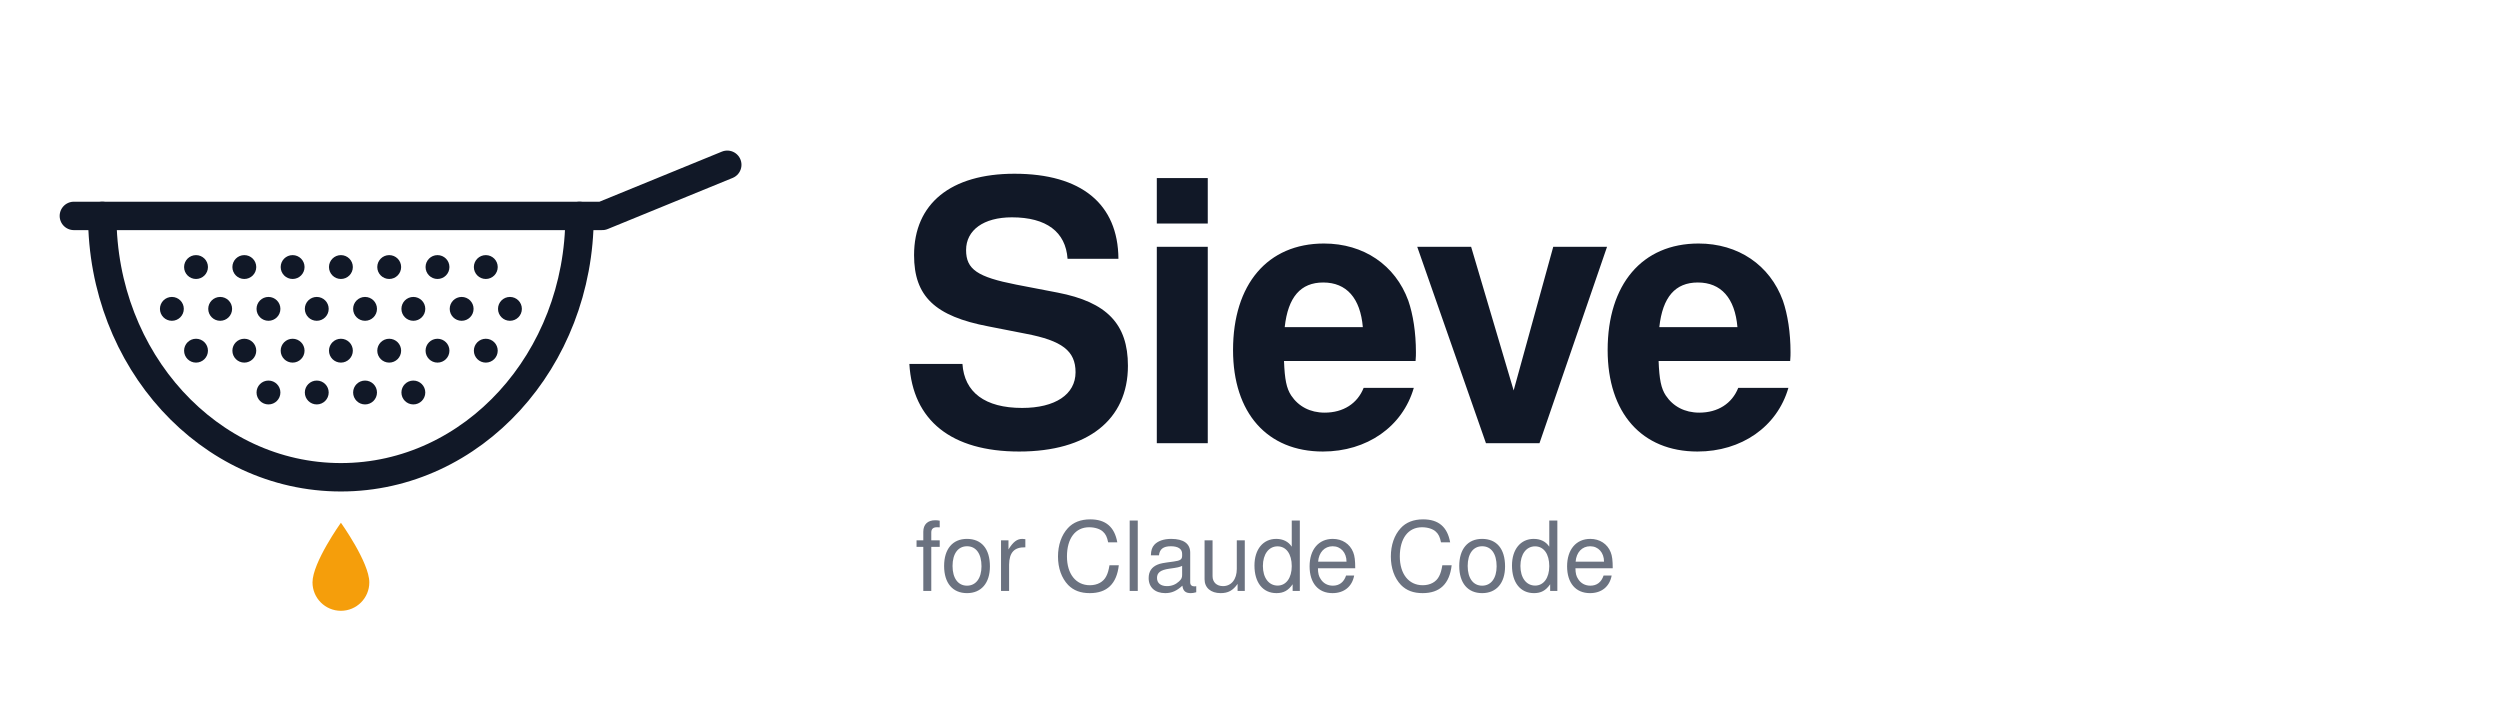
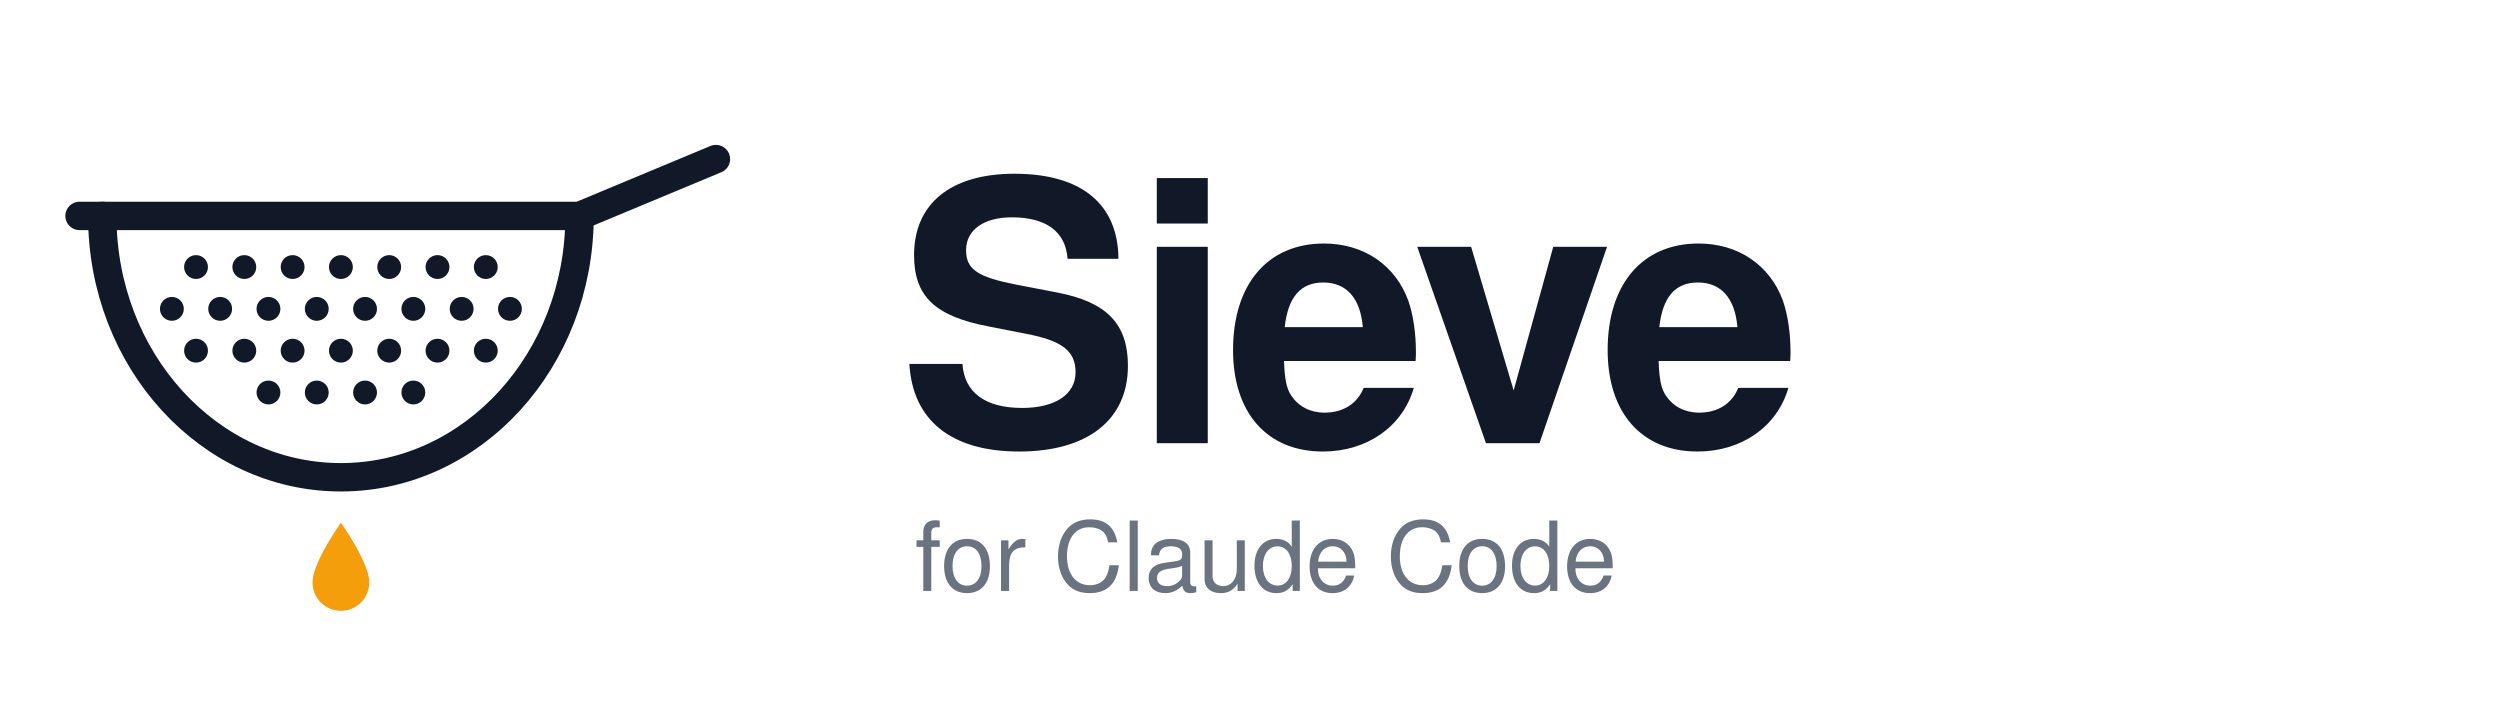
<svg xmlns="http://www.w3.org/2000/svg" width="440" height="128" viewBox="0 0 440 128">
  <g fill="none" stroke="#111827" stroke-width="5" stroke-linecap="round" stroke-linejoin="round">
    <path d="M18 38 A42 46 0 0 0 102 38" />
-     <path d="M13 38 H106 L128 29" />
+     <path d="M14 38 H102 L126 28" />
  </g>
  <circle cx="34.50" cy="47.00" r="2.1" fill="#111827" />
  <circle cx="43.00" cy="47.00" r="2.1" fill="#111827" />
  <circle cx="51.50" cy="47.00" r="2.1" fill="#111827" />
  <circle cx="60.00" cy="47.00" r="2.1" fill="#111827" />
  <circle cx="68.50" cy="47.00" r="2.1" fill="#111827" />
  <circle cx="77.00" cy="47.00" r="2.1" fill="#111827" />
  <circle cx="85.50" cy="47.00" r="2.1" fill="#111827" />
  <circle cx="30.25" cy="54.36" r="2.1" fill="#111827" />
  <circle cx="38.75" cy="54.36" r="2.1" fill="#111827" />
  <circle cx="47.25" cy="54.36" r="2.1" fill="#111827" />
  <circle cx="55.75" cy="54.36" r="2.1" fill="#111827" />
  <circle cx="64.25" cy="54.36" r="2.1" fill="#111827" />
  <circle cx="72.75" cy="54.36" r="2.1" fill="#111827" />
  <circle cx="81.25" cy="54.36" r="2.1" fill="#111827" />
  <circle cx="89.75" cy="54.36" r="2.1" fill="#111827" />
  <circle cx="34.50" cy="61.72" r="2.1" fill="#111827" />
  <circle cx="43.00" cy="61.72" r="2.1" fill="#111827" />
  <circle cx="51.50" cy="61.72" r="2.1" fill="#111827" />
  <circle cx="60.00" cy="61.72" r="2.1" fill="#111827" />
  <circle cx="68.50" cy="61.72" r="2.1" fill="#111827" />
  <circle cx="77.00" cy="61.72" r="2.1" fill="#111827" />
  <circle cx="85.50" cy="61.72" r="2.1" fill="#111827" />
  <circle cx="47.25" cy="69.08" r="2.1" fill="#111827" />
  <circle cx="55.75" cy="69.08" r="2.1" fill="#111827" />
  <circle cx="64.25" cy="69.08" r="2.1" fill="#111827" />
  <circle cx="72.75" cy="69.08" r="2.1" fill="#111827" />
  <path d="M60 92 C60 92 55 99 55 102.5 A5 5 0 0 0 65 102.5 C65 99 60 92 60 92 Z" fill="#F59E0B" />
  <text x="158" y="78" font-family="-apple-system, BlinkMacSystemFont, 'Segoe UI', Helvetica, Arial, sans-serif" font-size="64" font-weight="700" letter-spacing="-1.5" fill="#111827">Sieve</text>
  <text x="161" y="104" font-family="-apple-system, BlinkMacSystemFont, 'Segoe UI', Helvetica, Arial, sans-serif" font-size="17" fill="#6B7280">for Claude Code</text>
</svg>
